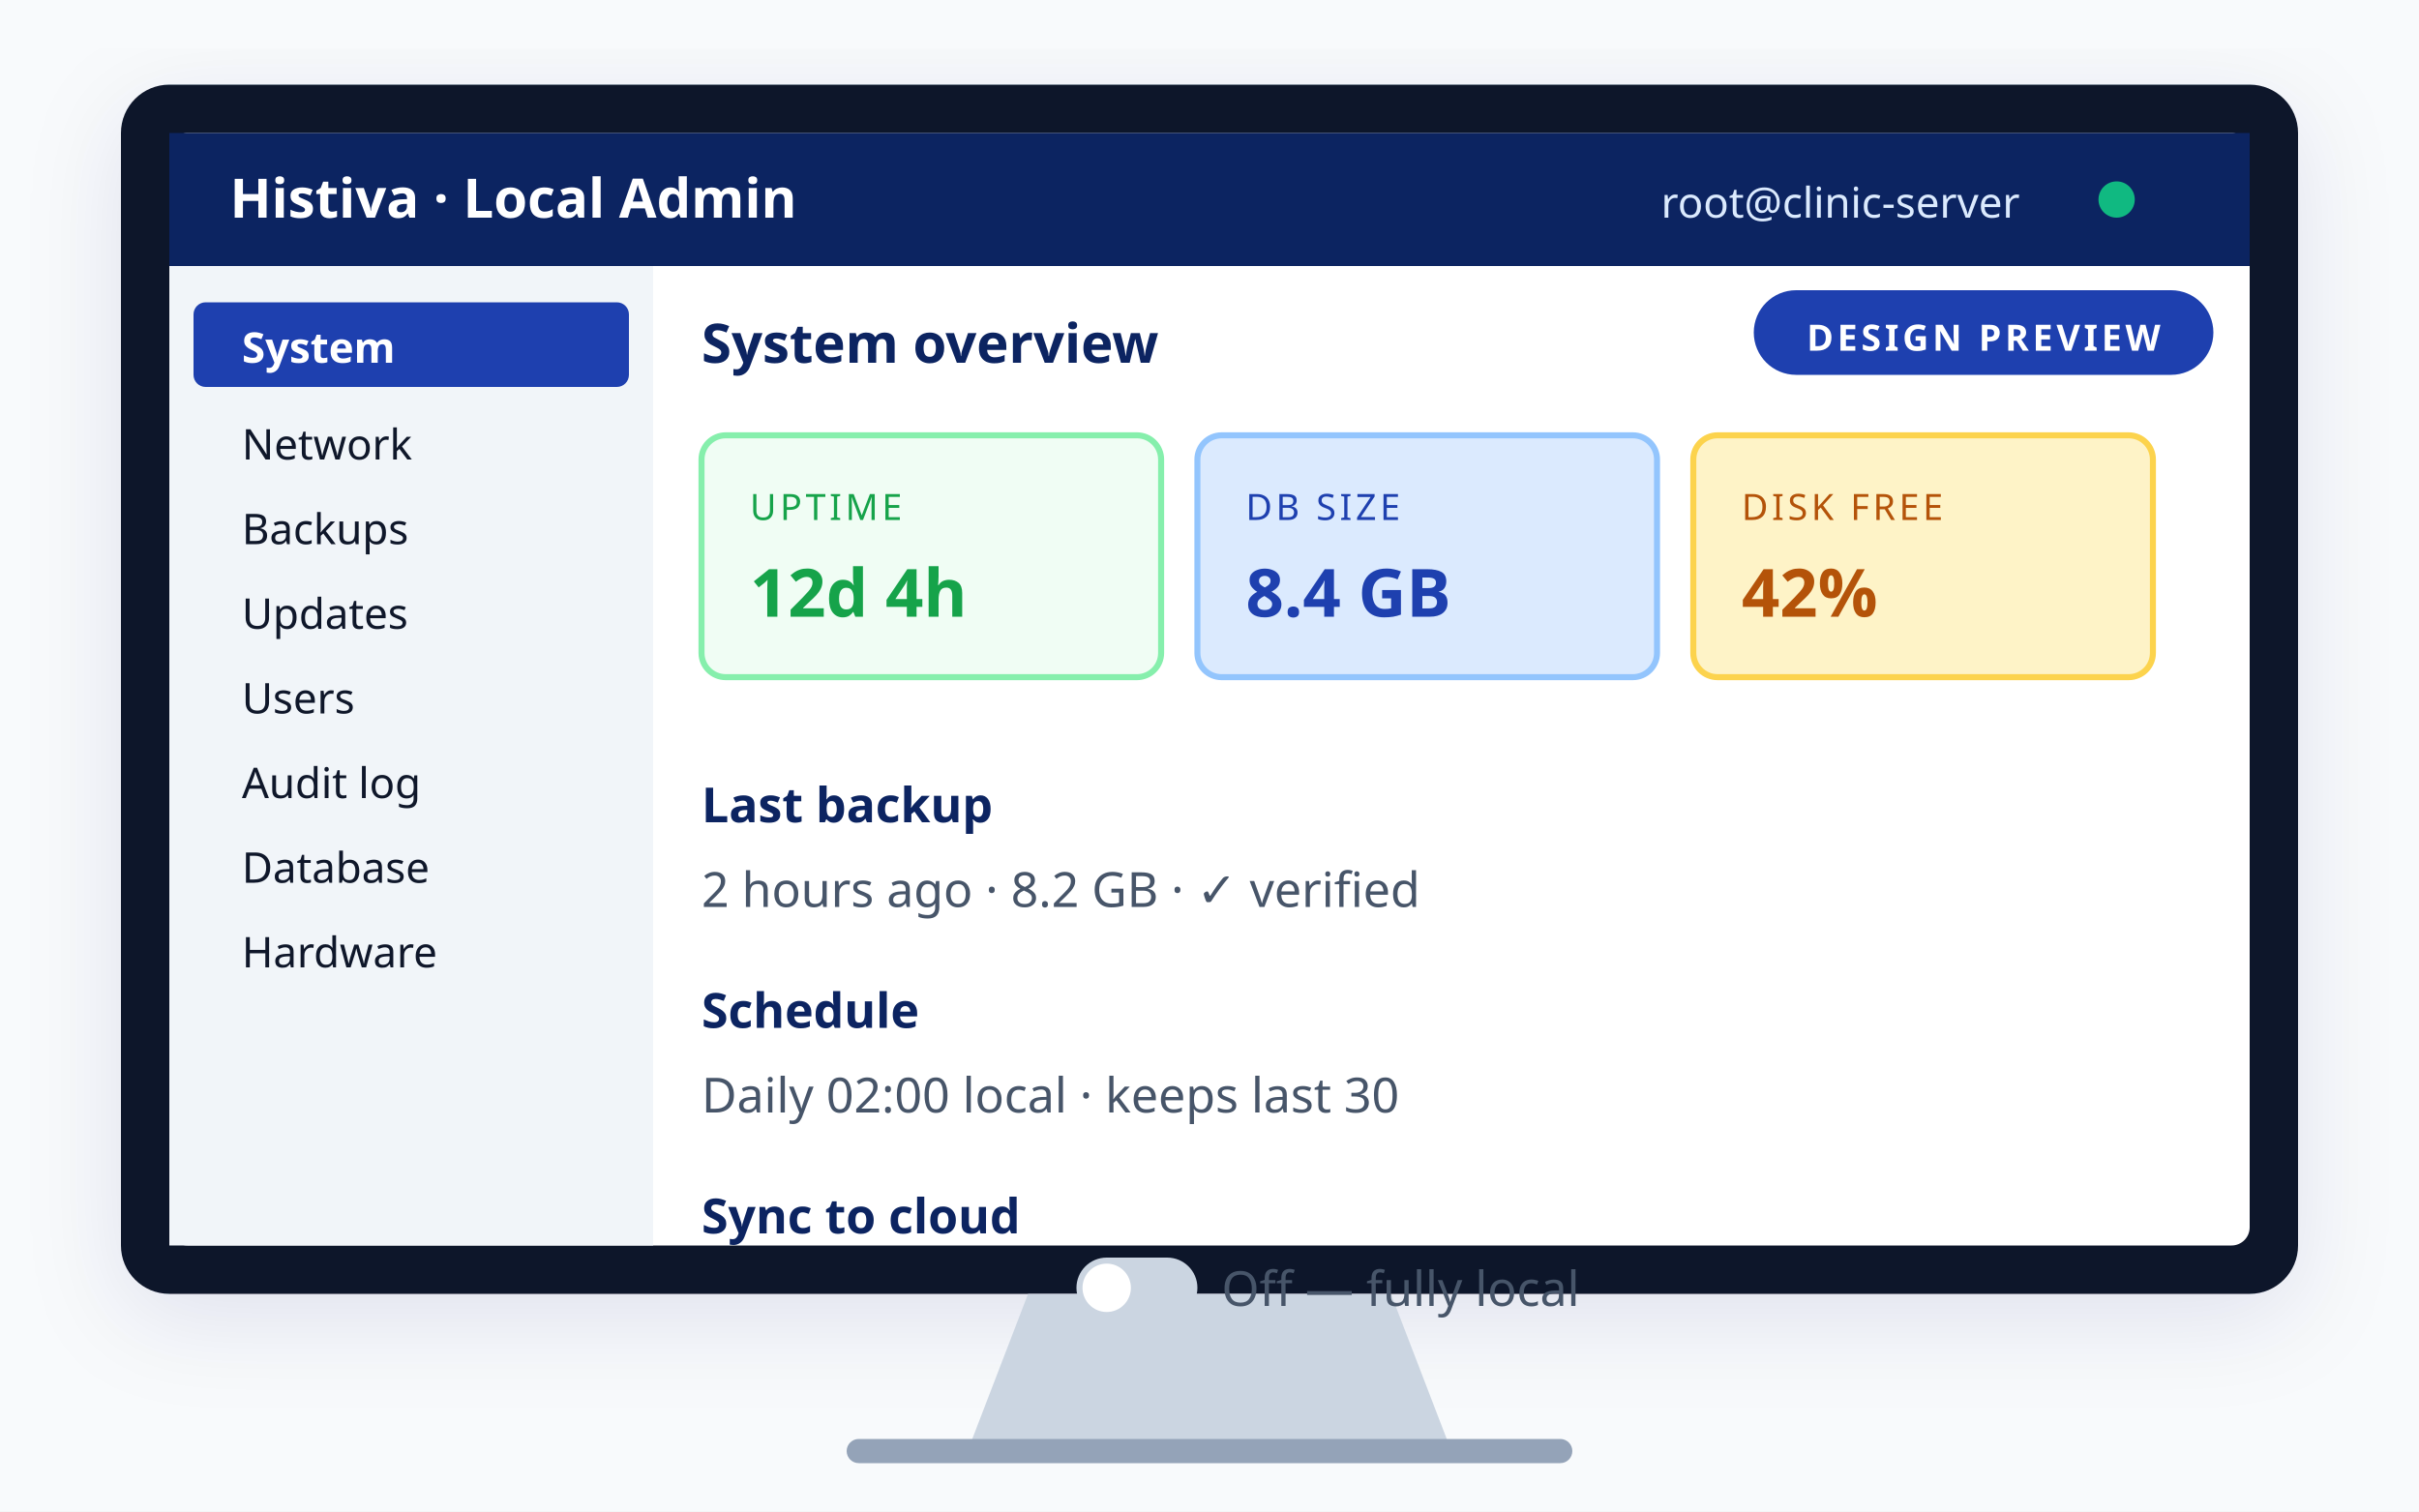
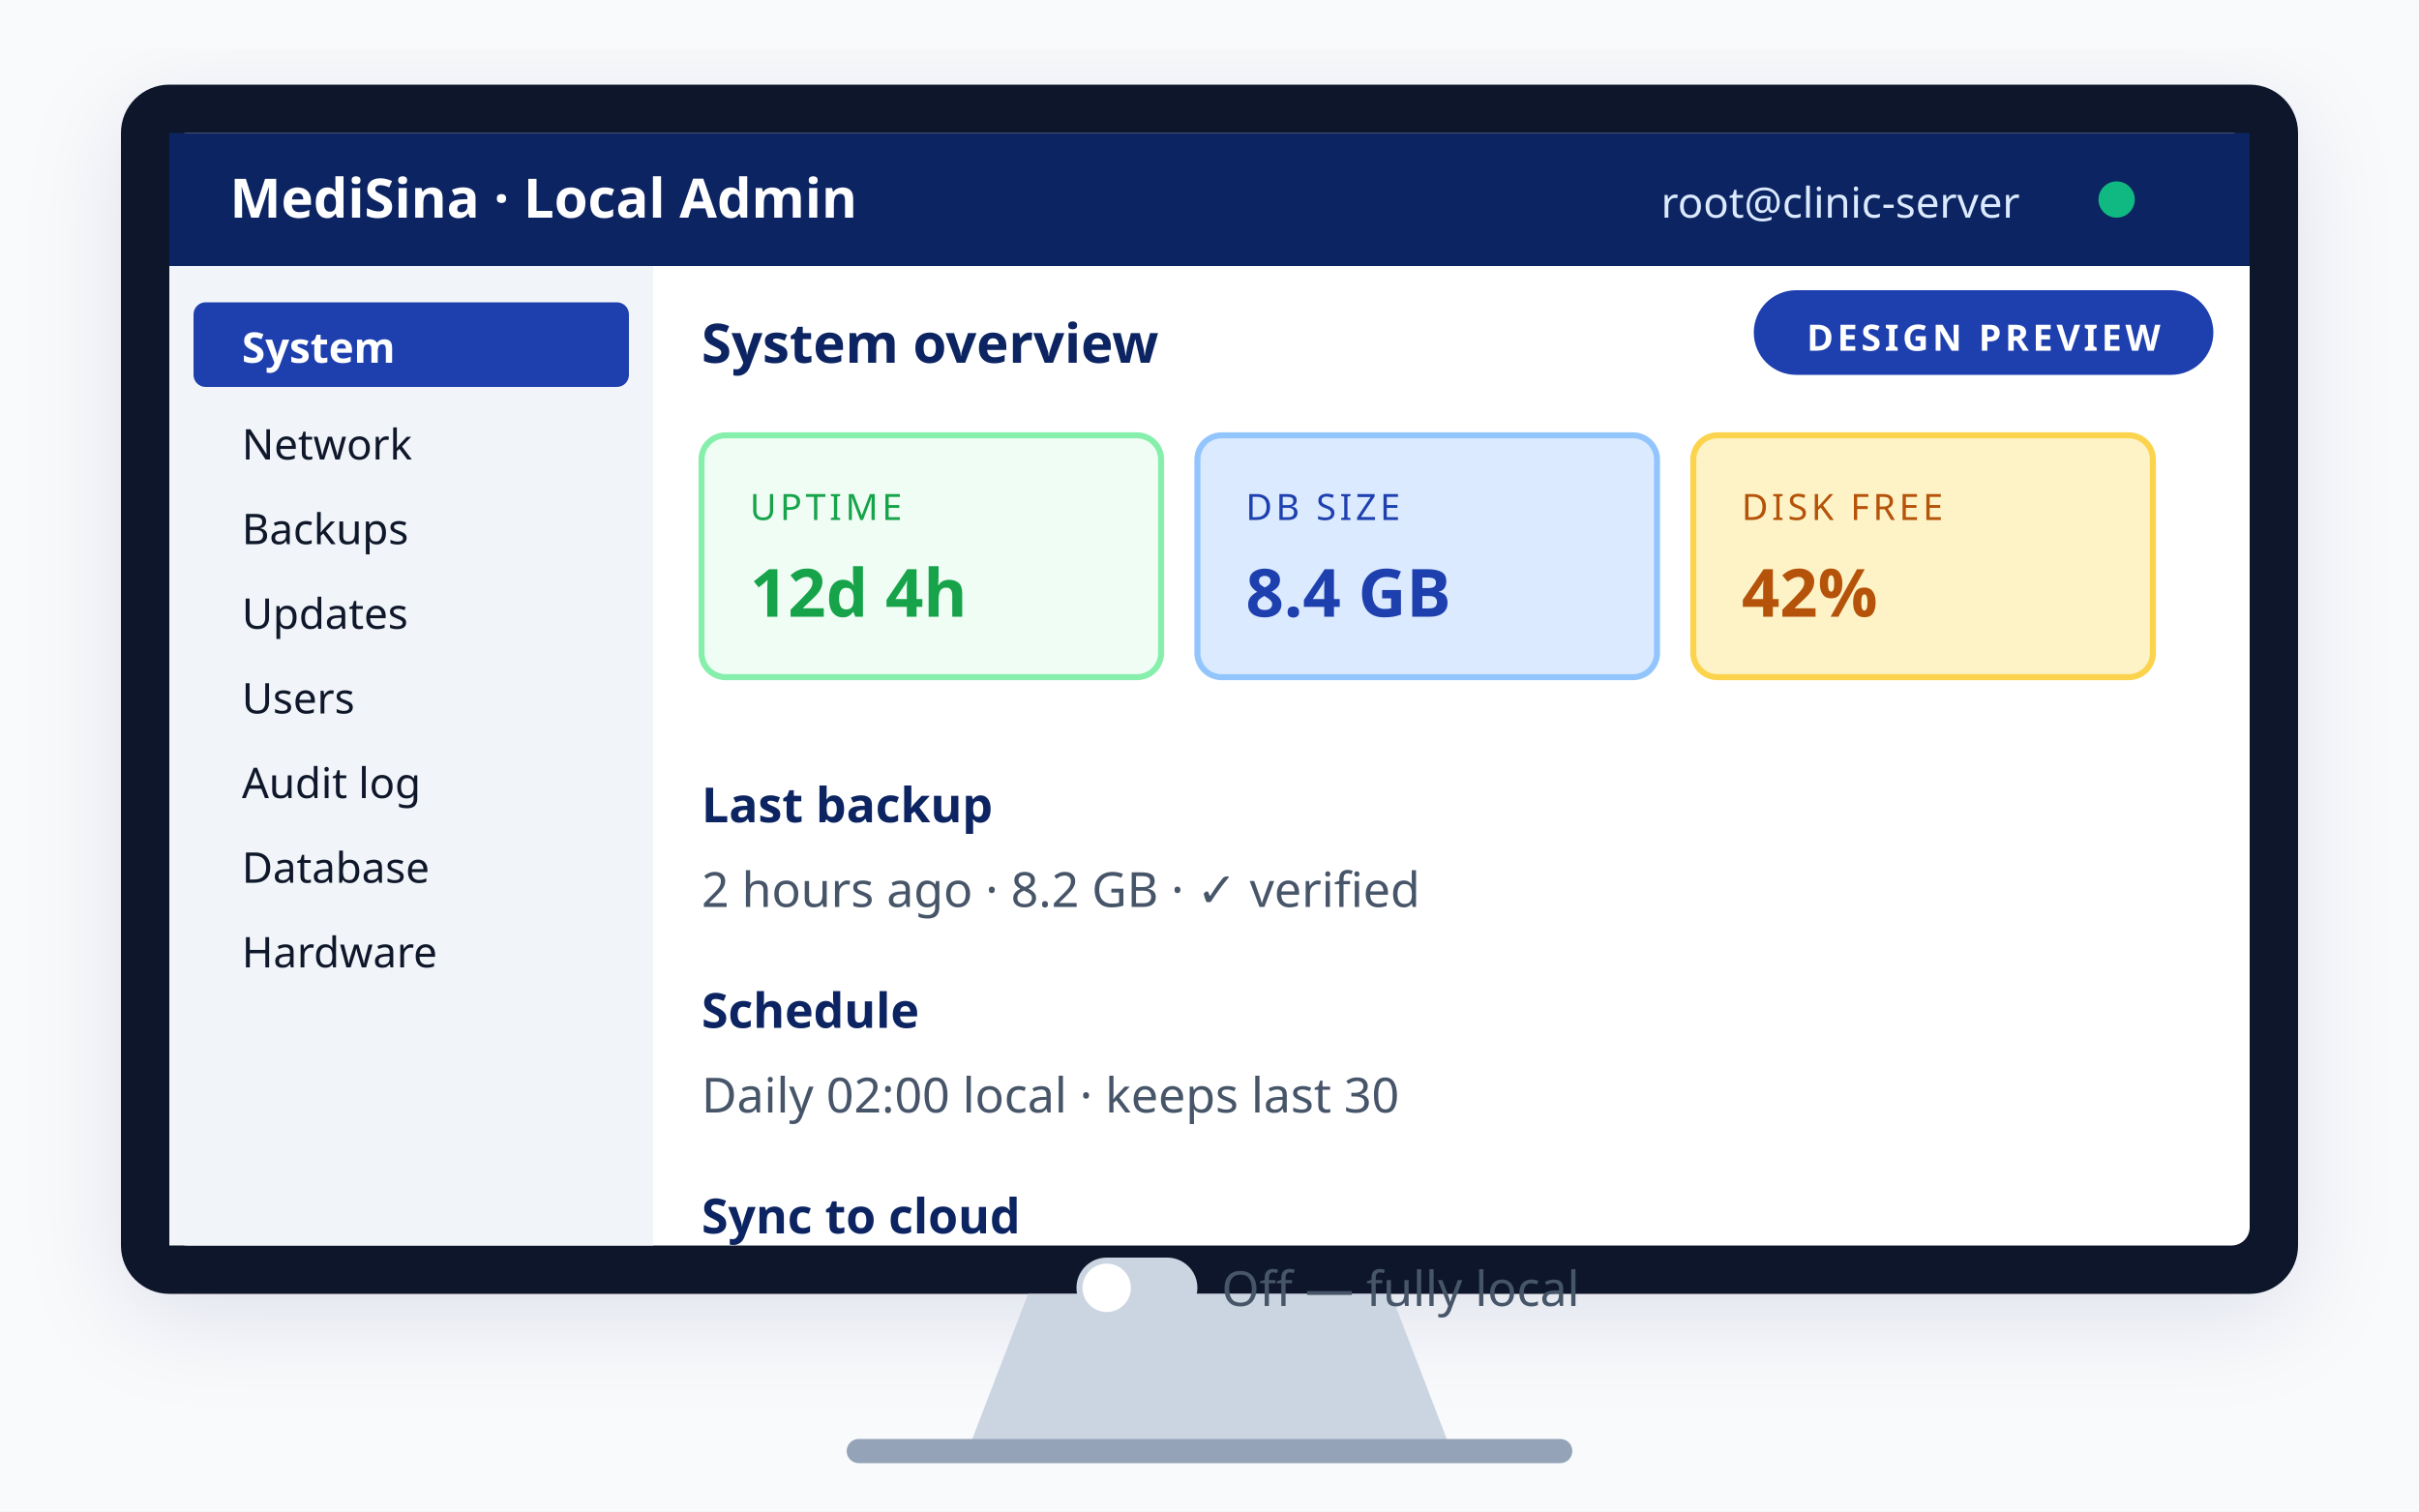
- <svg xmlns="http://www.w3.org/2000/svg" viewBox="0 0 400 250" role="img" aria-label="Design preview of Histiva on-premise server console">
+ <svg xmlns="http://www.w3.org/2000/svg" viewBox="0 0 400 250" role="img" aria-label="Design preview of MediSina on-premise server console">
  <defs>
    <filter id="os" x="-5%" y="-5%" width="110%" height="115%">
      <feDropShadow dx="0" dy="4" stdDeviation="8" flood-color="#0c2461" flood-opacity="0.10" />
    </filter>
  </defs>
  <rect width="400" height="250" fill="#f8fafc" />
  <g filter="url(#os)">
    <rect x="20" y="14" width="360" height="200" rx="8" fill="#0f172a" />
    <rect x="28" y="22" width="344" height="184" rx="3" fill="#ffffff" />
  </g>
  <path d="M 170 214 L 230 214 L 240 240 L 160 240 Z" fill="#cbd5e1" />
  <rect x="140" y="238" width="120" height="4" rx="2" fill="#94a3b8" />
  <g font-family="ui-sans-serif, system-ui, sans-serif">
    <rect x="28" y="22" width="344" height="22" fill="#0c2461" />
-     <text x="38" y="36" font-size="9" font-weight="700" fill="#ffffff">Histiva · Local Admin</text>
+     <text x="38" y="36" font-size="9" font-weight="700" fill="#ffffff">MediSina · Local Admin</text>
    <circle cx="350" cy="33" r="3" fill="#10b981" />
    <text x="334" y="36" font-size="7" fill="#dbeafe" text-anchor="end">root@clinic-server</text>
    <rect x="28" y="44" width="80" height="162" fill="#f1f5f9" />
    <g font-size="7" fill="#0f172a">
      <rect x="32" y="50" width="72" height="14" rx="2" fill="#1e40af" />
      <text x="40" y="60" fill="#ffffff" font-weight="600">System</text>
      <text x="40" y="76">Network</text>
      <text x="40" y="90">Backups</text>
      <text x="40" y="104">Updates</text>
      <text x="40" y="118">Users</text>
      <text x="40" y="132">Audit log</text>
      <text x="40" y="146">Database</text>
      <text x="40" y="160">Hardware</text>
    </g>
    <g transform="translate(116, 50)">
      <text x="0" y="10" font-size="9" font-weight="700" fill="#0c2461">System overview</text>
      <g transform="translate(0, 22)">
        <rect width="76" height="40" rx="4" fill="#f0fdf4" stroke="#86efac" />
        <text x="8" y="14" font-size="6" fill="#16a34a" letter-spacing="0.6">UPTIME</text>
        <text x="8" y="30" font-size="11" font-weight="700" fill="#16a34a">12d 4h</text>
      </g>
      <g transform="translate(82, 22)">
        <rect width="76" height="40" rx="4" fill="#dbeafe" stroke="#93c5fd" />
        <text x="8" y="14" font-size="6" fill="#1e40af" letter-spacing="0.6">DB SIZE</text>
        <text x="8" y="30" font-size="11" font-weight="700" fill="#1e40af">8.4 GB</text>
      </g>
      <g transform="translate(164, 22)">
        <rect width="76" height="40" rx="4" fill="#fef3c7" stroke="#fcd34d" />
        <text x="8" y="14" font-size="6" fill="#b45309" letter-spacing="0.6">DISK FREE</text>
        <text x="8" y="30" font-size="11" font-weight="700" fill="#b45309">42%</text>
      </g>
      <text x="0" y="86" font-size="8" font-weight="700" fill="#0c2461">Last backup</text>
      <text x="0" y="100" font-size="8" fill="#475569">2 hours ago · 8.2 GB · ✓ verified</text>
      <text x="0" y="120" font-size="8" font-weight="700" fill="#0c2461">Schedule</text>
      <text x="0" y="134" font-size="8" fill="#475569">Daily 02:00 local · keeps last 30</text>
      <text x="0" y="154" font-size="8" font-weight="700" fill="#0c2461">Sync to cloud</text>
      <g transform="translate(0, 158)">
        <rect x="62" y="0" width="20" height="10" rx="5" fill="#cbd5e1" />
        <circle cx="67" cy="5" r="4" fill="#ffffff" />
      </g>
      <text x="86" y="166" font-size="8" fill="#475569">Off — fully local</text>
    </g>
  </g>
  <g transform="translate(290, 48)">
    <rect width="76" height="14" rx="7" fill="#1e40af" />
    <text x="38" y="10" font-family="ui-sans-serif, system-ui, sans-serif" font-size="6" font-weight="700" fill="#ffffff" text-anchor="middle" letter-spacing="0.6">DESIGN PREVIEW</text>
  </g>
</svg>
